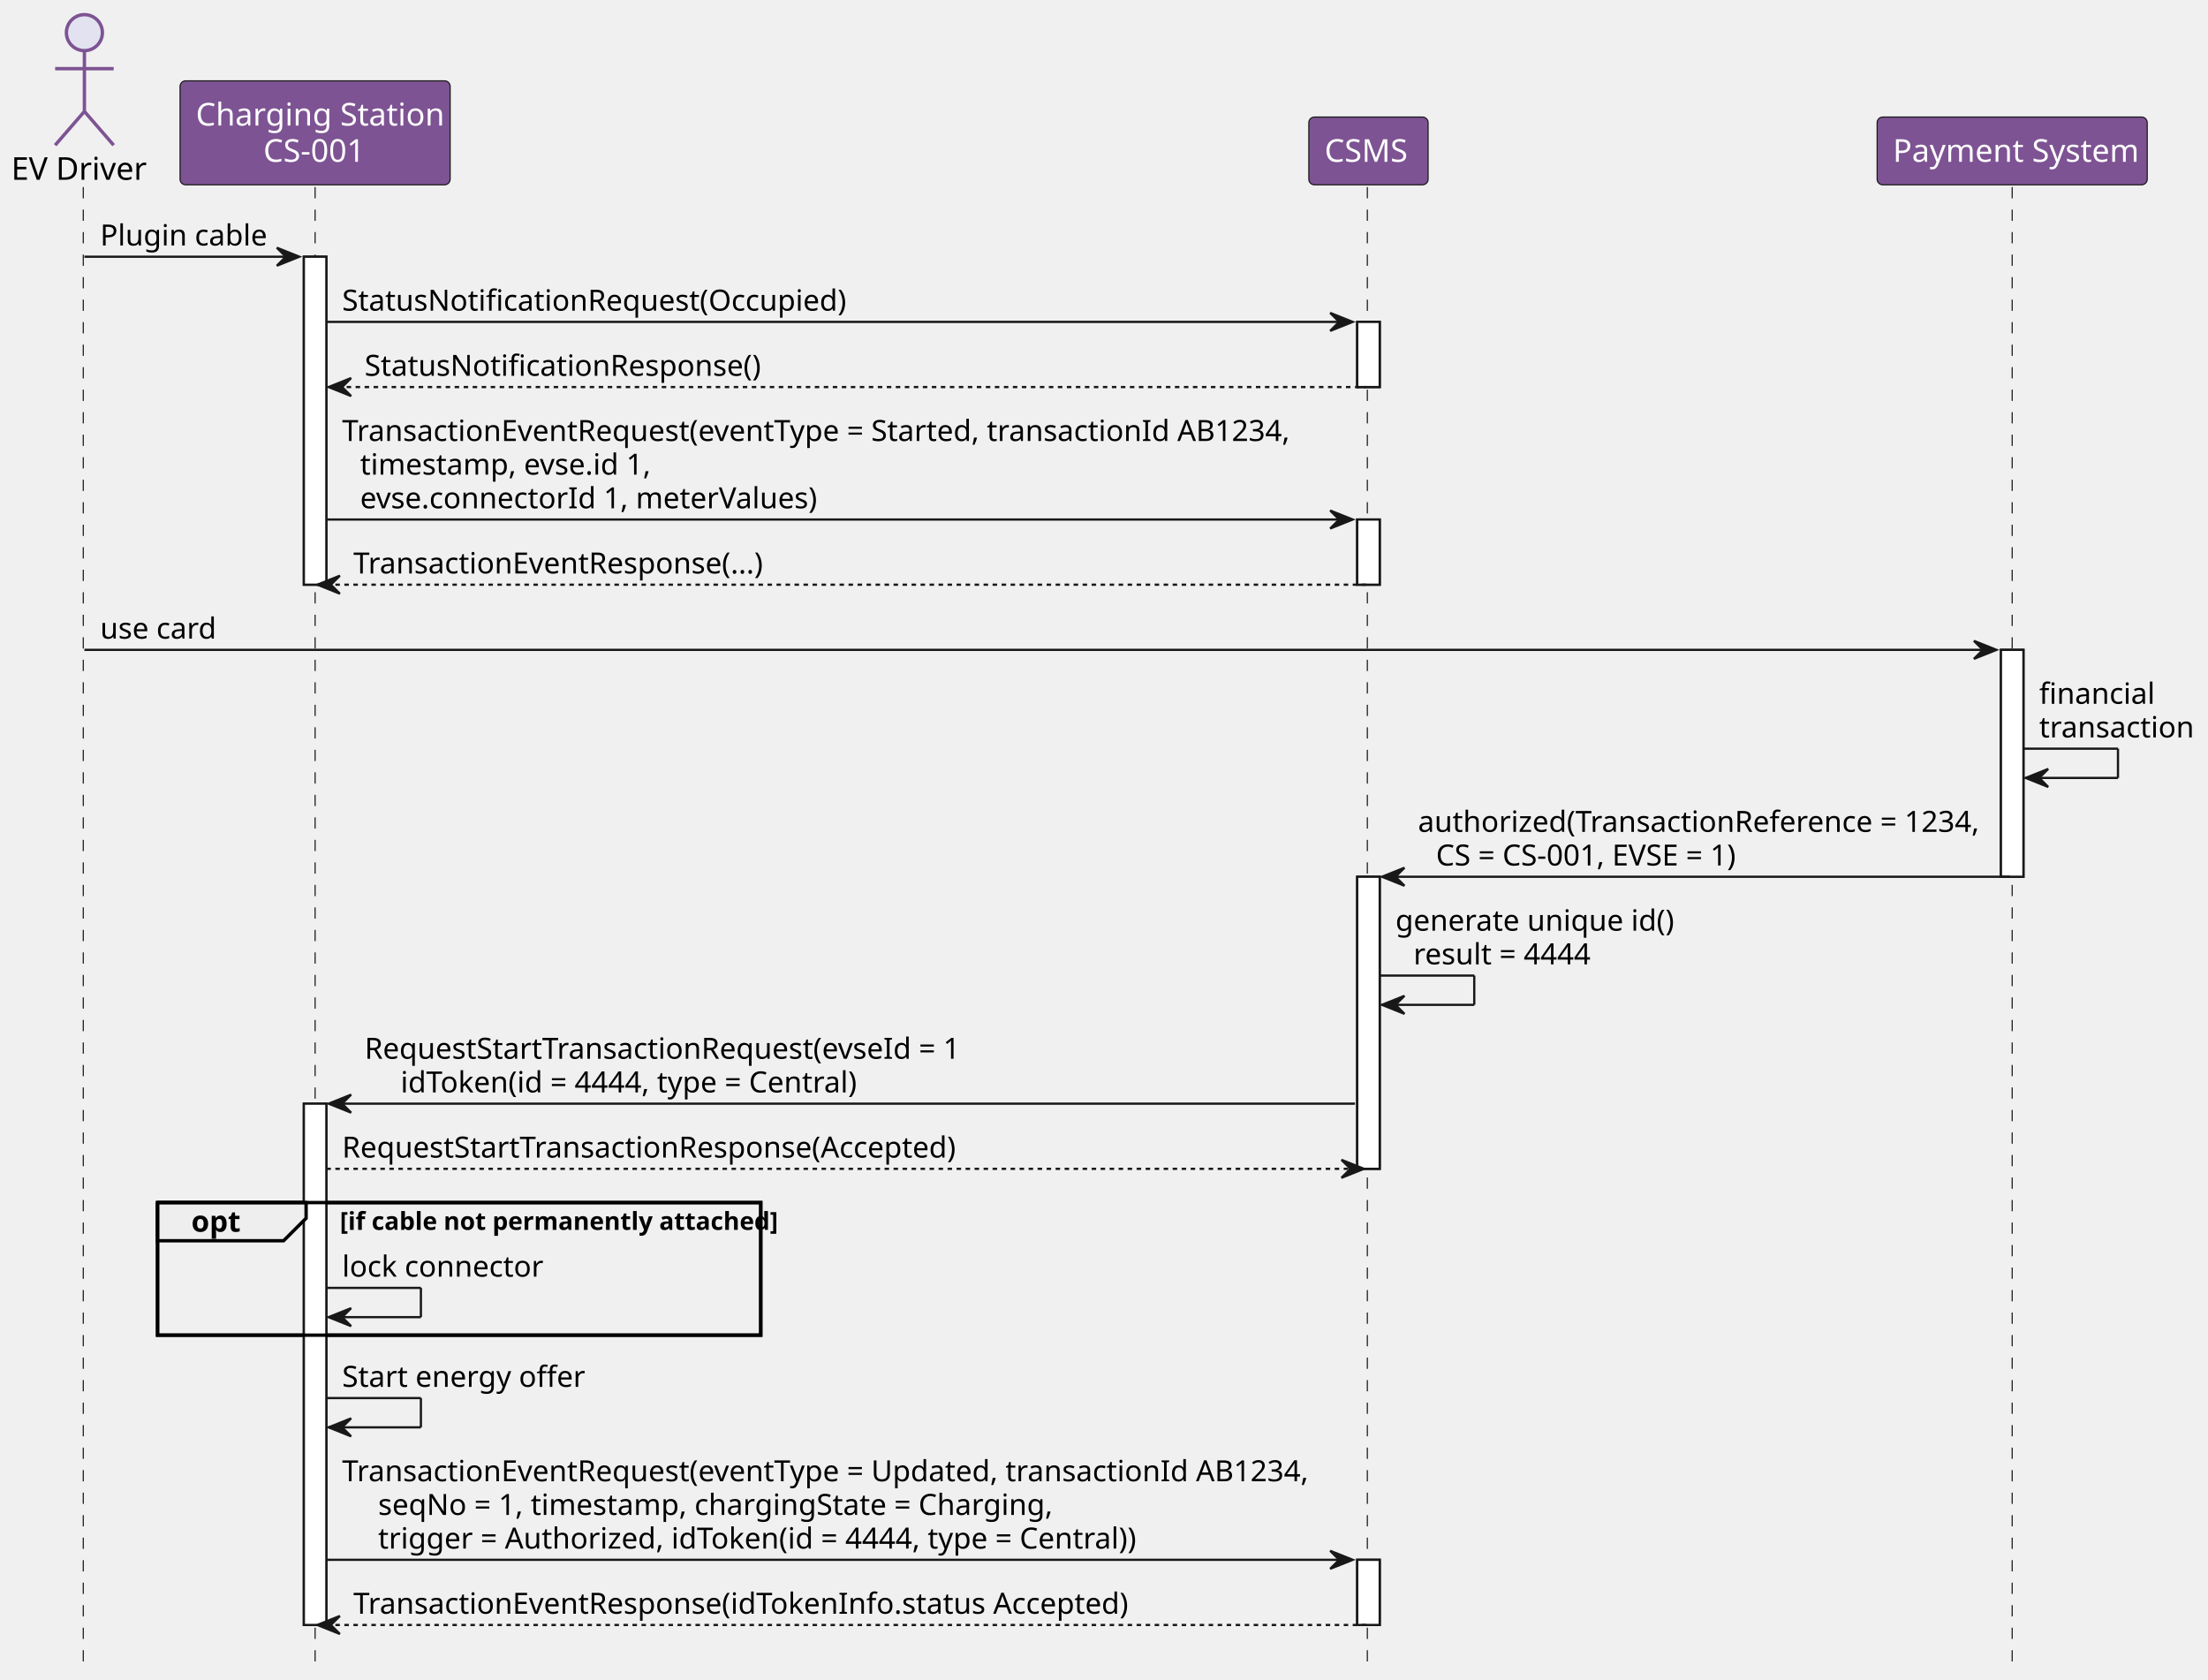
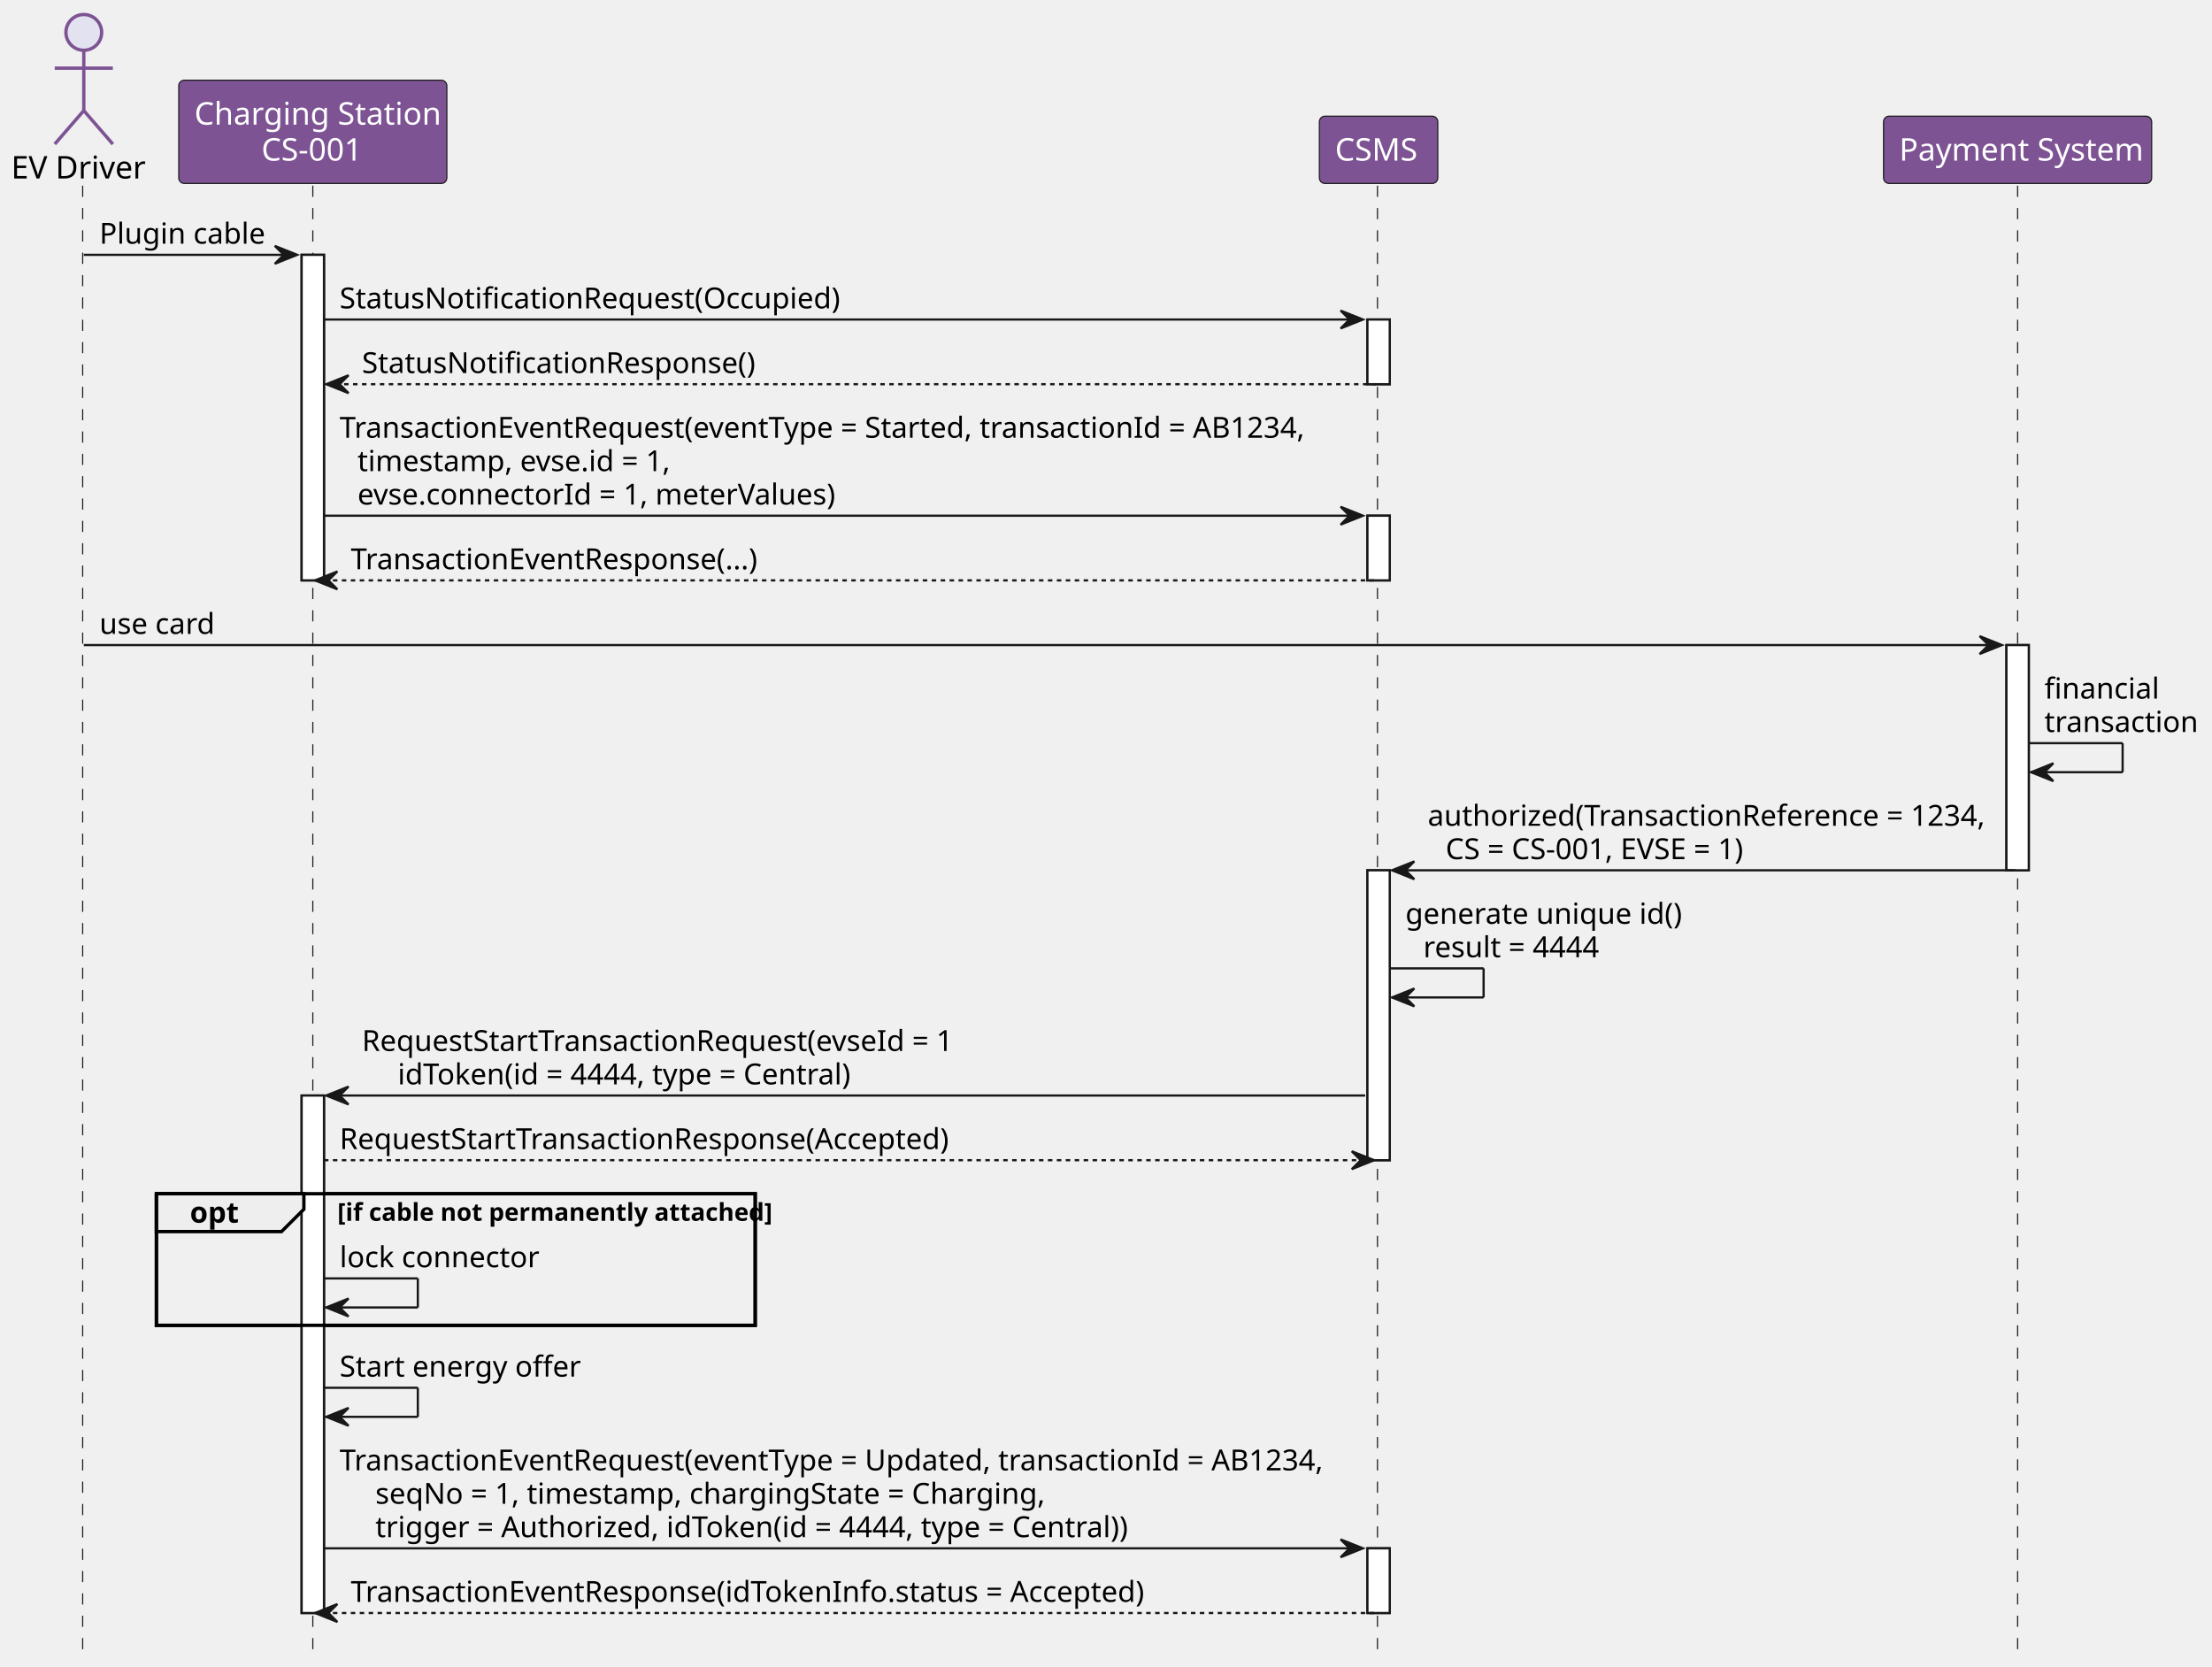
- <svg xmlns="http://www.w3.org/2000/svg" contentStyleType="text/css" height="746px" preserveAspectRatio="none" style="width:981px;height:746px;background:#FFFFFF;" version="1.1" viewBox="0 0 981 746" width="981px" zoomAndPan="magnify">
+ <svg xmlns="http://www.w3.org/2000/svg" contentStyleType="text/css" height="746px" preserveAspectRatio="none" style="width:990px;height:746px;background:#FFFFFF;" version="1.1" viewBox="0 0 990 746" width="990px" zoomAndPan="magnify">
  <defs />
  <g>
    <rect fill="#FFFFFF" height="145.7" style="stroke:#181818;stroke-width:1.0;" width="10" x="135" y="114.05" />
    <rect fill="#FFFFFF" height="231.6" style="stroke:#181818;stroke-width:1.0;" width="10" x="135" y="490.3" />
-     <rect fill="#FFFFFF" height="28.95" style="stroke:#181818;stroke-width:1.0;" width="10" x="603" y="143" />
-     <rect fill="#FFFFFF" height="28.95" style="stroke:#181818;stroke-width:1.0;" width="10" x="603" y="230.8" />
-     <rect fill="#FFFFFF" height="129.75" style="stroke:#181818;stroke-width:1.0;" width="10" x="603" y="389.5" />
-     <rect fill="#FFFFFF" height="28.95" style="stroke:#181818;stroke-width:1.0;" width="10" x="603" y="692.95" />
-     <rect fill="#FFFFFF" height="100.8" style="stroke:#181818;stroke-width:1.0;" width="10" x="889" y="288.7" />
+     <rect fill="#FFFFFF" height="28.95" style="stroke:#181818;stroke-width:1.0;" width="10" x="612" y="143" />
+     <rect fill="#FFFFFF" height="28.95" style="stroke:#181818;stroke-width:1.0;" width="10" x="612" y="230.8" />
+     <rect fill="#FFFFFF" height="129.75" style="stroke:#181818;stroke-width:1.0;" width="10" x="612" y="389.5" />
+     <rect fill="#FFFFFF" height="28.95" style="stroke:#181818;stroke-width:1.0;" width="10" x="612" y="692.95" />
+     <rect fill="#FFFFFF" height="100.8" style="stroke:#181818;stroke-width:1.0;" width="10" x="898" y="288.7" />
    <rect fill="none" height="58.9" style="stroke:#000000;stroke-width:1.5;" width="268" x="70" y="534.25" />
    <line style="stroke:#181818;stroke-width:0.5;stroke-dasharray:5.0,5.0;" x1="37" x2="37" y1="83.1" y2="739.9" />
    <line style="stroke:#181818;stroke-width:0.5;stroke-dasharray:5.0,5.0;" x1="140" x2="140" y1="83.1" y2="739.9" />
-     <line style="stroke:#181818;stroke-width:0.5;stroke-dasharray:5.0,5.0;" x1="607.5" x2="607.5" y1="83.1" y2="739.9" />
-     <line style="stroke:#181818;stroke-width:0.5;stroke-dasharray:5.0,5.0;" x1="894" x2="894" y1="83.1" y2="739.9" />
+     <line style="stroke:#181818;stroke-width:0.5;stroke-dasharray:5.0,5.0;" x1="616.5" x2="616.5" y1="83.1" y2="739.9" />
+     <line style="stroke:#181818;stroke-width:0.5;stroke-dasharray:5.0,5.0;" x1="903" x2="903" y1="83.1" y2="739.9" />
    <text fill="#000000" font-family="NanumGothic" font-size="14" lengthAdjust="spacing" textLength="59" x="5" y="79.88">EV Driver</text>
    <ellipse cx="37.5" cy="14.5" fill="#E2E2F0" rx="8" ry="8" style="stroke:#7D5393;stroke-width:1.5;" />
    <path d="M37.5,22.5 L37.5,49.5 M24.5,30.5 L50.5,30.5 M37.5,49.5 L24.5,64.5 M37.5,49.5 L50.5,64.5 " fill="none" style="stroke:#7D5393;stroke-width:1.5;" />
    <rect fill="#7D5393" height="46.2" rx="2.5" ry="2.5" style="stroke:#181818;stroke-width:0.5;" width="120" x="80" y="35.9" />
    <text fill="#FFFFFF" font-family="NanumGothic" font-size="14" lengthAdjust="spacing" textLength="106" x="87" y="55.78">Charging Station</text>
    <text fill="#FFFFFF" font-family="NanumGothic" font-size="14" lengthAdjust="spacing" textLength="46" x="117" y="71.88">CS-001</text>
-     <rect fill="#7D5393" height="30.1" rx="2.5" ry="2.5" style="stroke:#181818;stroke-width:0.5;" width="53" x="581.5" y="52" />
-     <text fill="#FFFFFF" font-family="NanumGothic" font-size="14" lengthAdjust="spacing" textLength="39" x="588.5" y="71.88">CSMS</text>
-     <rect fill="#7D5393" height="30.1" rx="2.5" ry="2.5" style="stroke:#181818;stroke-width:0.5;" width="120" x="834" y="52" />
-     <text fill="#FFFFFF" font-family="NanumGothic" font-size="14" lengthAdjust="spacing" textLength="106" x="841" y="71.88">Payment System</text>
+     <rect fill="#7D5393" height="30.1" rx="2.5" ry="2.5" style="stroke:#181818;stroke-width:0.5;" width="53" x="590.5" y="52" />
+     <text fill="#FFFFFF" font-family="NanumGothic" font-size="14" lengthAdjust="spacing" textLength="39" x="597.5" y="71.88">CSMS</text>
+     <rect fill="#7D5393" height="30.1" rx="2.5" ry="2.5" style="stroke:#181818;stroke-width:0.5;" width="120" x="843" y="52" />
+     <text fill="#FFFFFF" font-family="NanumGothic" font-size="14" lengthAdjust="spacing" textLength="106" x="850" y="71.88">Payment System</text>
    <rect fill="#FFFFFF" height="145.7" style="stroke:#181818;stroke-width:1.0;" width="10" x="135" y="114.05" />
    <rect fill="#FFFFFF" height="231.6" style="stroke:#181818;stroke-width:1.0;" width="10" x="135" y="490.3" />
-     <rect fill="#FFFFFF" height="28.95" style="stroke:#181818;stroke-width:1.0;" width="10" x="603" y="143" />
-     <rect fill="#FFFFFF" height="28.95" style="stroke:#181818;stroke-width:1.0;" width="10" x="603" y="230.8" />
-     <rect fill="#FFFFFF" height="129.75" style="stroke:#181818;stroke-width:1.0;" width="10" x="603" y="389.5" />
-     <rect fill="#FFFFFF" height="28.95" style="stroke:#181818;stroke-width:1.0;" width="10" x="603" y="692.95" />
-     <rect fill="#FFFFFF" height="100.8" style="stroke:#181818;stroke-width:1.0;" width="10" x="889" y="288.7" />
+     <rect fill="#FFFFFF" height="28.95" style="stroke:#181818;stroke-width:1.0;" width="10" x="612" y="143" />
+     <rect fill="#FFFFFF" height="28.95" style="stroke:#181818;stroke-width:1.0;" width="10" x="612" y="230.8" />
+     <rect fill="#FFFFFF" height="129.75" style="stroke:#181818;stroke-width:1.0;" width="10" x="612" y="389.5" />
+     <rect fill="#FFFFFF" height="28.95" style="stroke:#181818;stroke-width:1.0;" width="10" x="612" y="692.95" />
+     <rect fill="#FFFFFF" height="100.8" style="stroke:#181818;stroke-width:1.0;" width="10" x="898" y="288.7" />
    <polygon fill="#181818" points="123,110.05,133,114.05,123,118.05,127,114.05" style="stroke:#181818;stroke-width:1.0;" />
    <line style="stroke:#181818;stroke-width:1.0;" x1="37.5" x2="129" y1="114.05" y2="114.05" />
    <text fill="#000000" font-family="NanumGothic" font-size="13" lengthAdjust="spacing" textLength="73" x="44.5" y="109.06">Plugin cable</text>
-     <polygon fill="#181818" points="591,139,601,143,591,147,595,143" style="stroke:#181818;stroke-width:1.0;" />
-     <line style="stroke:#181818;stroke-width:1.0;" x1="145" x2="597" y1="143" y2="143" />
+     <polygon fill="#181818" points="600,139,610,143,600,147,604,143" style="stroke:#181818;stroke-width:1.0;" />
+     <line style="stroke:#181818;stroke-width:1.0;" x1="145" x2="606" y1="143" y2="143" />
    <text fill="#000000" font-family="NanumGothic" font-size="13" lengthAdjust="spacing" textLength="223" x="152" y="138.01">StatusNotificationRequest(Occupied)</text>
    <polygon fill="#181818" points="156,167.95,146,171.95,156,175.95,152,171.95" style="stroke:#181818;stroke-width:1.0;" />
-     <line style="stroke:#181818;stroke-width:1.0;stroke-dasharray:2.0,2.0;" x1="150" x2="607" y1="171.95" y2="171.95" />
+     <line style="stroke:#181818;stroke-width:1.0;stroke-dasharray:2.0,2.0;" x1="150" x2="616" y1="171.95" y2="171.95" />
    <text fill="#000000" font-family="NanumGothic" font-size="13" lengthAdjust="spacing" textLength="176" x="162" y="166.96">StatusNotificationResponse()</text>
-     <polygon fill="#181818" points="591,226.8,601,230.8,591,234.8,595,230.8" style="stroke:#181818;stroke-width:1.0;" />
-     <line style="stroke:#181818;stroke-width:1.0;" x1="145" x2="597" y1="230.8" y2="230.8" />
-     <text fill="#000000" font-family="NanumGothic" font-size="13" lengthAdjust="spacing" textLength="418" x="152" y="195.91">TransactionEventRequest(eventType = Started, transactionId  AB1234,</text>
-     <text fill="#000000" font-family="NanumGothic" font-size="13" lengthAdjust="spacing" textLength="134" x="160" y="210.86">timestamp, evse.id  1,</text>
-     <text fill="#000000" font-family="NanumGothic" font-size="13" lengthAdjust="spacing" textLength="207" x="160" y="225.81">evse.connectorId  1, meterValues)</text>
+     <polygon fill="#181818" points="600,226.8,610,230.8,600,234.8,604,230.8" style="stroke:#181818;stroke-width:1.0;" />
+     <line style="stroke:#181818;stroke-width:1.0;" x1="145" x2="606" y1="230.8" y2="230.8" />
+     <text fill="#000000" font-family="NanumGothic" font-size="13" lengthAdjust="spacing" textLength="436" x="152" y="195.91">TransactionEventRequest(eventType = Started, transactionId = AB1234,</text>
+     <text fill="#000000" font-family="NanumGothic" font-size="13" lengthAdjust="spacing" textLength="143" x="160" y="210.86">timestamp, evse.id = 1,</text>
+     <text fill="#000000" font-family="NanumGothic" font-size="13" lengthAdjust="spacing" textLength="216" x="160" y="225.81">evse.connectorId = 1, meterValues)</text>
    <polygon fill="#181818" points="151,255.75,141,259.75,151,263.75,147,259.75" style="stroke:#181818;stroke-width:1.0;" />
-     <line style="stroke:#181818;stroke-width:1.0;stroke-dasharray:2.0,2.0;" x1="145" x2="607" y1="259.75" y2="259.75" />
+     <line style="stroke:#181818;stroke-width:1.0;stroke-dasharray:2.0,2.0;" x1="145" x2="616" y1="259.75" y2="259.75" />
    <text fill="#000000" font-family="NanumGothic" font-size="13" lengthAdjust="spacing" textLength="183" x="157" y="254.76">TransactionEventResponse(...)</text>
-     <polygon fill="#181818" points="877,284.7,887,288.7,877,292.7,881,288.7" style="stroke:#181818;stroke-width:1.0;" />
-     <line style="stroke:#181818;stroke-width:1.0;" x1="37.5" x2="883" y1="288.7" y2="288.7" />
+     <polygon fill="#181818" points="886,284.7,896,288.7,886,292.7,890,288.7" style="stroke:#181818;stroke-width:1.0;" />
+     <line style="stroke:#181818;stroke-width:1.0;" x1="37.5" x2="892" y1="288.7" y2="288.7" />
    <text fill="#000000" font-family="NanumGothic" font-size="13" lengthAdjust="spacing" textLength="51" x="44.5" y="283.71">use card</text>
-     <line style="stroke:#181818;stroke-width:1.0;" x1="899" x2="941" y1="332.6" y2="332.6" />
-     <line style="stroke:#181818;stroke-width:1.0;" x1="941" x2="941" y1="332.6" y2="345.6" />
-     <line style="stroke:#181818;stroke-width:1.0;" x1="900" x2="941" y1="345.6" y2="345.6" />
-     <polygon fill="#181818" points="910,341.6,900,345.6,910,349.6,906,345.6" style="stroke:#181818;stroke-width:1.0;" />
-     <text fill="#000000" font-family="NanumGothic" font-size="13" lengthAdjust="spacing" textLength="50" x="906" y="312.66">financial</text>
-     <text fill="#000000" font-family="NanumGothic" font-size="13" lengthAdjust="spacing" textLength="68" x="906" y="327.61">transaction</text>
-     <polygon fill="#181818" points="624,385.5,614,389.5,624,393.5,620,389.5" style="stroke:#181818;stroke-width:1.0;" />
-     <line style="stroke:#181818;stroke-width:1.0;" x1="618" x2="893" y1="389.5" y2="389.5" />
-     <text fill="#000000" font-family="NanumGothic" font-size="13" lengthAdjust="spacing" textLength="253" x="630" y="369.56">authorized(TransactionReference = 1234,</text>
-     <text fill="#000000" font-family="NanumGothic" font-size="13" lengthAdjust="spacing" textLength="146" x="638" y="384.51">CS = CS-001, EVSE = 1)</text>
-     <line style="stroke:#181818;stroke-width:1.0;" x1="613" x2="655" y1="433.4" y2="433.4" />
-     <line style="stroke:#181818;stroke-width:1.0;" x1="655" x2="655" y1="433.4" y2="446.4" />
-     <line style="stroke:#181818;stroke-width:1.0;" x1="614" x2="655" y1="446.4" y2="446.4" />
-     <polygon fill="#181818" points="624,442.4,614,446.4,624,450.4,620,446.4" style="stroke:#181818;stroke-width:1.0;" />
-     <text fill="#000000" font-family="NanumGothic" font-size="13" lengthAdjust="spacing" textLength="125" x="620" y="413.46">generate unique id()</text>
-     <text fill="#000000" font-family="NanumGothic" font-size="13" lengthAdjust="spacing" textLength="83" x="628" y="428.41">result = 4444</text>
+     <line style="stroke:#181818;stroke-width:1.0;" x1="908" x2="950" y1="332.6" y2="332.6" />
+     <line style="stroke:#181818;stroke-width:1.0;" x1="950" x2="950" y1="332.6" y2="345.6" />
+     <line style="stroke:#181818;stroke-width:1.0;" x1="909" x2="950" y1="345.6" y2="345.6" />
+     <polygon fill="#181818" points="919,341.6,909,345.6,919,349.6,915,345.6" style="stroke:#181818;stroke-width:1.0;" />
+     <text fill="#000000" font-family="NanumGothic" font-size="13" lengthAdjust="spacing" textLength="50" x="915" y="312.66">financial</text>
+     <text fill="#000000" font-family="NanumGothic" font-size="13" lengthAdjust="spacing" textLength="68" x="915" y="327.61">transaction</text>
+     <polygon fill="#181818" points="633,385.5,623,389.5,633,393.5,629,389.5" style="stroke:#181818;stroke-width:1.0;" />
+     <line style="stroke:#181818;stroke-width:1.0;" x1="627" x2="902" y1="389.5" y2="389.5" />
+     <text fill="#000000" font-family="NanumGothic" font-size="13" lengthAdjust="spacing" textLength="253" x="639" y="369.56">authorized(TransactionReference = 1234,</text>
+     <text fill="#000000" font-family="NanumGothic" font-size="13" lengthAdjust="spacing" textLength="146" x="647" y="384.51">CS = CS-001, EVSE = 1)</text>
+     <line style="stroke:#181818;stroke-width:1.0;" x1="622" x2="664" y1="433.4" y2="433.4" />
+     <line style="stroke:#181818;stroke-width:1.0;" x1="664" x2="664" y1="433.4" y2="446.4" />
+     <line style="stroke:#181818;stroke-width:1.0;" x1="623" x2="664" y1="446.4" y2="446.4" />
+     <polygon fill="#181818" points="633,442.4,623,446.4,633,450.4,629,446.4" style="stroke:#181818;stroke-width:1.0;" />
+     <text fill="#000000" font-family="NanumGothic" font-size="13" lengthAdjust="spacing" textLength="125" x="629" y="413.46">generate unique id()</text>
+     <text fill="#000000" font-family="NanumGothic" font-size="13" lengthAdjust="spacing" textLength="83" x="637" y="428.41">result = 4444</text>
    <polygon fill="#181818" points="156,486.3,146,490.3,156,494.3,152,490.3" style="stroke:#181818;stroke-width:1.0;" />
-     <line style="stroke:#181818;stroke-width:1.0;" x1="150" x2="602" y1="490.3" y2="490.3" />
+     <line style="stroke:#181818;stroke-width:1.0;" x1="150" x2="611" y1="490.3" y2="490.3" />
    <text fill="#000000" font-family="NanumGothic" font-size="13" lengthAdjust="spacing" textLength="264" x="162" y="470.36">RequestStartTransactionRequest(evseId = 1</text>
    <text fill="#000000" font-family="NanumGothic" font-size="13" lengthAdjust="spacing" textLength="213" x="178" y="485.31">idToken(id = 4444, type = Central)</text>
-     <polygon fill="#181818" points="596,515.25,606,519.25,596,523.25,600,519.25" style="stroke:#181818;stroke-width:1.0;" />
-     <line style="stroke:#181818;stroke-width:1.0;stroke-dasharray:2.0,2.0;" x1="145" x2="602" y1="519.25" y2="519.25" />
+     <polygon fill="#181818" points="605,515.25,615,519.25,605,523.25,609,519.25" style="stroke:#181818;stroke-width:1.0;" />
+     <line style="stroke:#181818;stroke-width:1.0;stroke-dasharray:2.0,2.0;" x1="145" x2="611" y1="519.25" y2="519.25" />
    <text fill="#000000" font-family="NanumGothic" font-size="13" lengthAdjust="spacing" textLength="272" x="152" y="514.26">RequestStartTransactionResponse(Accepted)</text>
    <path d="M70,534.25 L136,534.25 L136,541.2 L126,551.2 L70,551.2 L70,534.25 " fill="#EEEEEE" style="stroke:#000000;stroke-width:1.5;" />
    <rect fill="none" height="58.9" style="stroke:#000000;stroke-width:1.5;" width="268" x="70" y="534.25" />
    <text fill="#000000" font-family="NanumGothic" font-size="13" font-weight="bold" lengthAdjust="spacing" textLength="21" x="85" y="547.21">opt</text>
    <text fill="#000000" font-family="NanumGothic" font-size="11" font-weight="bold" lengthAdjust="spacing" textLength="182" x="151" y="546.37">[if cable not permanently attached]</text>
    <line style="stroke:#181818;stroke-width:1.0;" x1="145" x2="187" y1="572.15" y2="572.15" />
    <line style="stroke:#181818;stroke-width:1.0;" x1="187" x2="187" y1="572.15" y2="585.15" />
    <line style="stroke:#181818;stroke-width:1.0;" x1="146" x2="187" y1="585.15" y2="585.15" />
    <polygon fill="#181818" points="156,581.15,146,585.15,156,589.15,152,585.15" style="stroke:#181818;stroke-width:1.0;" />
    <text fill="#000000" font-family="NanumGothic" font-size="13" lengthAdjust="spacing" textLength="89" x="152" y="567.16">lock connector</text>
    <line style="stroke:#181818;stroke-width:1.0;" x1="145" x2="187" y1="621.1" y2="621.1" />
    <line style="stroke:#181818;stroke-width:1.0;" x1="187" x2="187" y1="621.1" y2="634.1" />
    <line style="stroke:#181818;stroke-width:1.0;" x1="146" x2="187" y1="634.1" y2="634.1" />
    <polygon fill="#181818" points="156,630.1,146,634.1,156,638.1,152,634.1" style="stroke:#181818;stroke-width:1.0;" />
    <text fill="#000000" font-family="NanumGothic" font-size="13" lengthAdjust="spacing" textLength="108" x="152" y="616.11">Start energy offer</text>
-     <polygon fill="#181818" points="591,688.95,601,692.95,591,696.95,595,692.95" style="stroke:#181818;stroke-width:1.0;" />
-     <line style="stroke:#181818;stroke-width:1.0;" x1="145" x2="597" y1="692.95" y2="692.95" />
-     <text fill="#000000" font-family="NanumGothic" font-size="13" lengthAdjust="spacing" textLength="435" x="152" y="658.06">TransactionEventRequest(eventType = Updated, transactionId  AB1234,</text>
+     <polygon fill="#181818" points="600,688.95,610,692.95,600,696.95,604,692.95" style="stroke:#181818;stroke-width:1.0;" />
+     <line style="stroke:#181818;stroke-width:1.0;" x1="145" x2="606" y1="692.95" y2="692.95" />
+     <text fill="#000000" font-family="NanumGothic" font-size="13" lengthAdjust="spacing" textLength="444" x="152" y="658.06">TransactionEventRequest(eventType = Updated, transactionId = AB1234,</text>
    <text fill="#000000" font-family="NanumGothic" font-size="13" lengthAdjust="spacing" textLength="305" x="168" y="673.01">seqNo = 1, timestamp, chargingState = Charging,</text>
    <text fill="#000000" font-family="NanumGothic" font-size="13" lengthAdjust="spacing" textLength="351" x="168" y="687.96">trigger = Authorized, idToken(id = 4444, type = Central))</text>
    <polygon fill="#181818" points="151,717.9,141,721.9,151,725.9,147,721.9" style="stroke:#181818;stroke-width:1.0;" />
-     <line style="stroke:#181818;stroke-width:1.0;stroke-dasharray:2.0,2.0;" x1="145" x2="607" y1="721.9" y2="721.9" />
-     <text fill="#000000" font-family="NanumGothic" font-size="13" lengthAdjust="spacing" textLength="348" x="157" y="716.91">TransactionEventResponse(idTokenInfo.status  Accepted)</text>
+     <line style="stroke:#181818;stroke-width:1.0;stroke-dasharray:2.0,2.0;" x1="145" x2="616" y1="721.9" y2="721.9" />
+     <text fill="#000000" font-family="NanumGothic" font-size="13" lengthAdjust="spacing" textLength="357" x="157" y="716.91">TransactionEventResponse(idTokenInfo.status = Accepted)</text>
  </g>
</svg>
